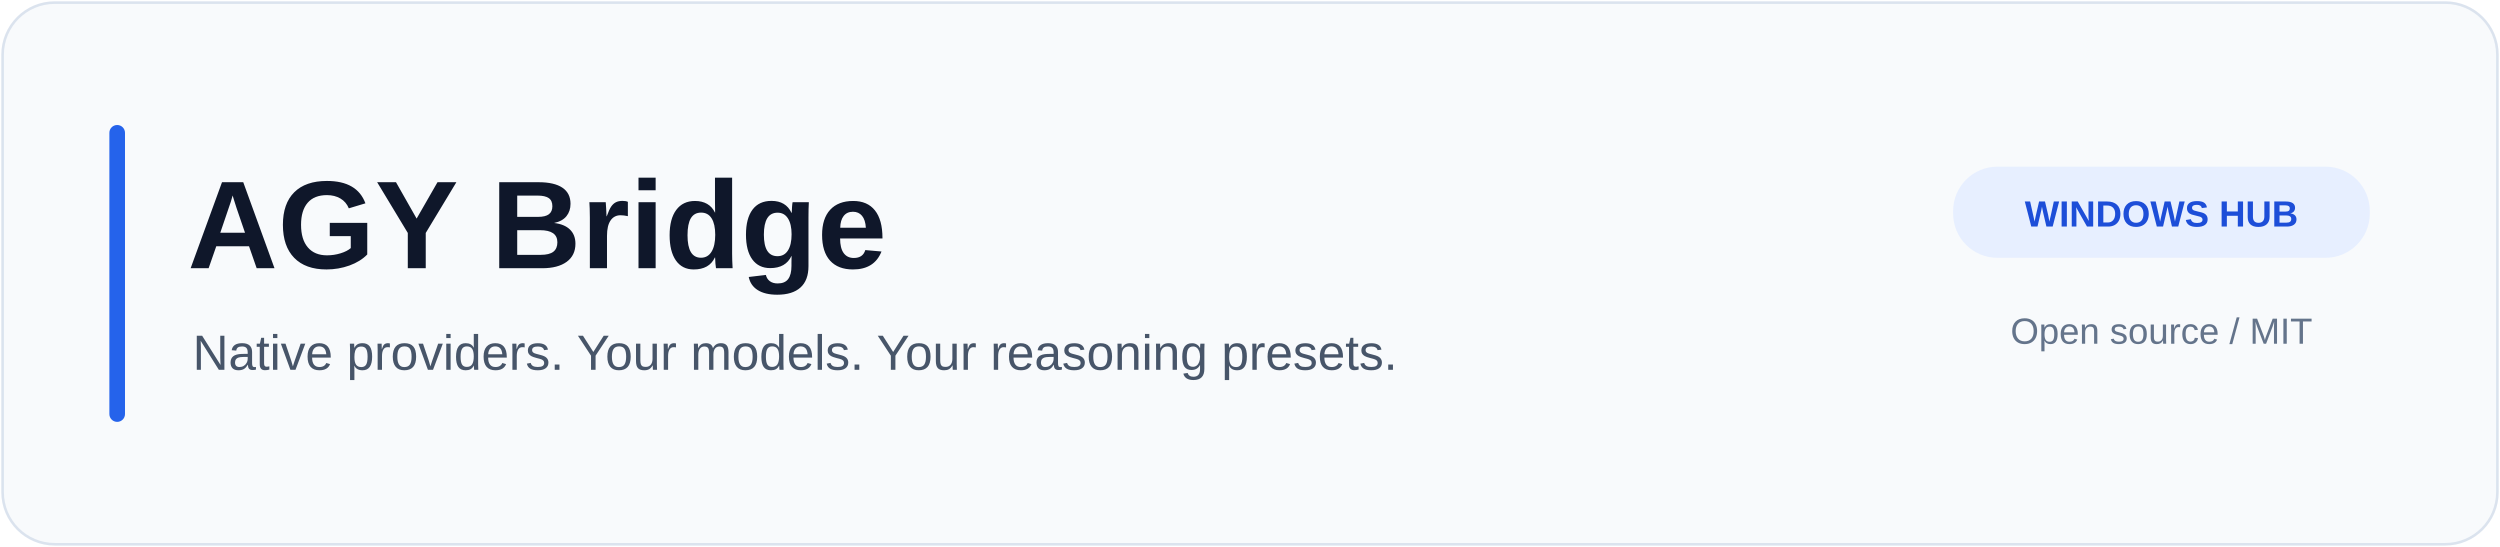
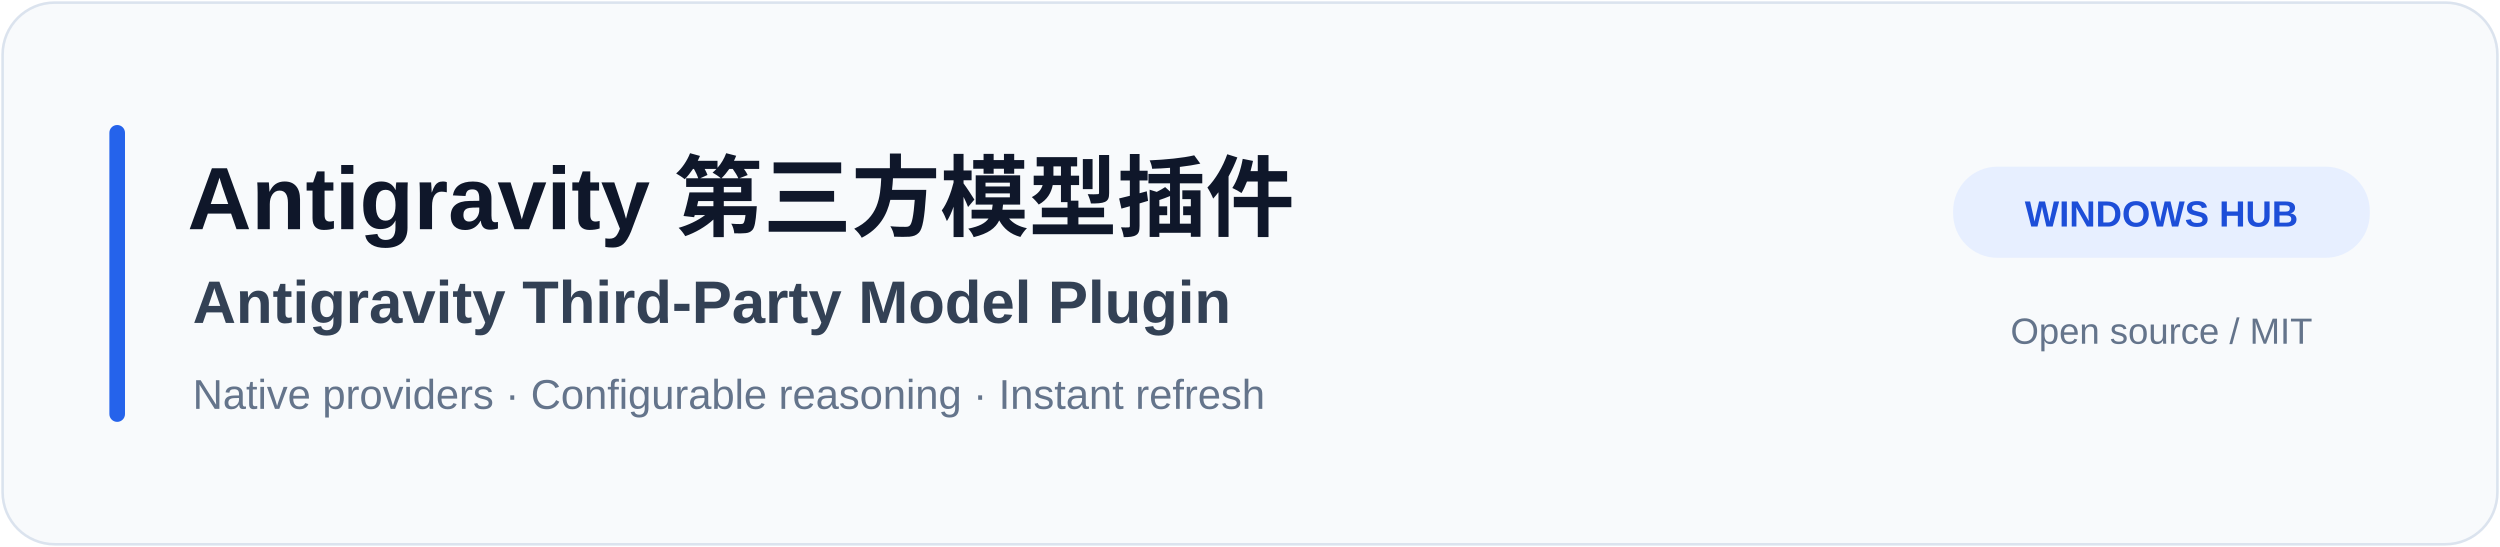
<svg xmlns="http://www.w3.org/2000/svg" width="960" height="210" viewBox="0 0 960 210">
  <rect x="1" y="1" width="958" height="208" rx="20" fill="#f8fafc" stroke="#dbe3ee" />
  <rect x="42" y="48" width="6" height="114" rx="3" fill="#2563eb" />
-   <text x="72" y="103" fill="#0f172a" font-family="Segoe UI,Arial,sans-serif" font-size="48" font-weight="700">AGY Bridge</text>
-   <text x="74" y="142" fill="#475569" font-family="Segoe UI,Arial,sans-serif" font-size="19">Native providers. Your models. Your reasoning presets.</text>
+   <text x="72" y="88" fill="#0f172a" font-family="Segoe UI,Microsoft YaHei,Arial,sans-serif" font-size="34" font-weight="700">Antigravity 第三方模型插件</text>
+   <text x="74" y="124" fill="#334155" font-family="Segoe UI,Arial,sans-serif" font-size="23" font-weight="600">Antigravity Third-Party Model Plugin</text>
+   <text x="74" y="157" fill="#64748b" font-family="Segoe UI,Arial,sans-serif" font-size="16">Native providers · Configurable reasoning · Instant refresh</text>
  <rect x="750" y="64" width="160" height="35" rx="17" fill="#e7efff" />
  <text x="830" y="87" text-anchor="middle" fill="#1d4ed8" font-family="Segoe UI,Arial,sans-serif" font-size="14" font-weight="600">WINDOWS HUB</text>
  <text x="830" y="132" text-anchor="middle" fill="#64748b" font-family="Segoe UI,Arial,sans-serif" font-size="14">Open source / MIT</text>
</svg>
